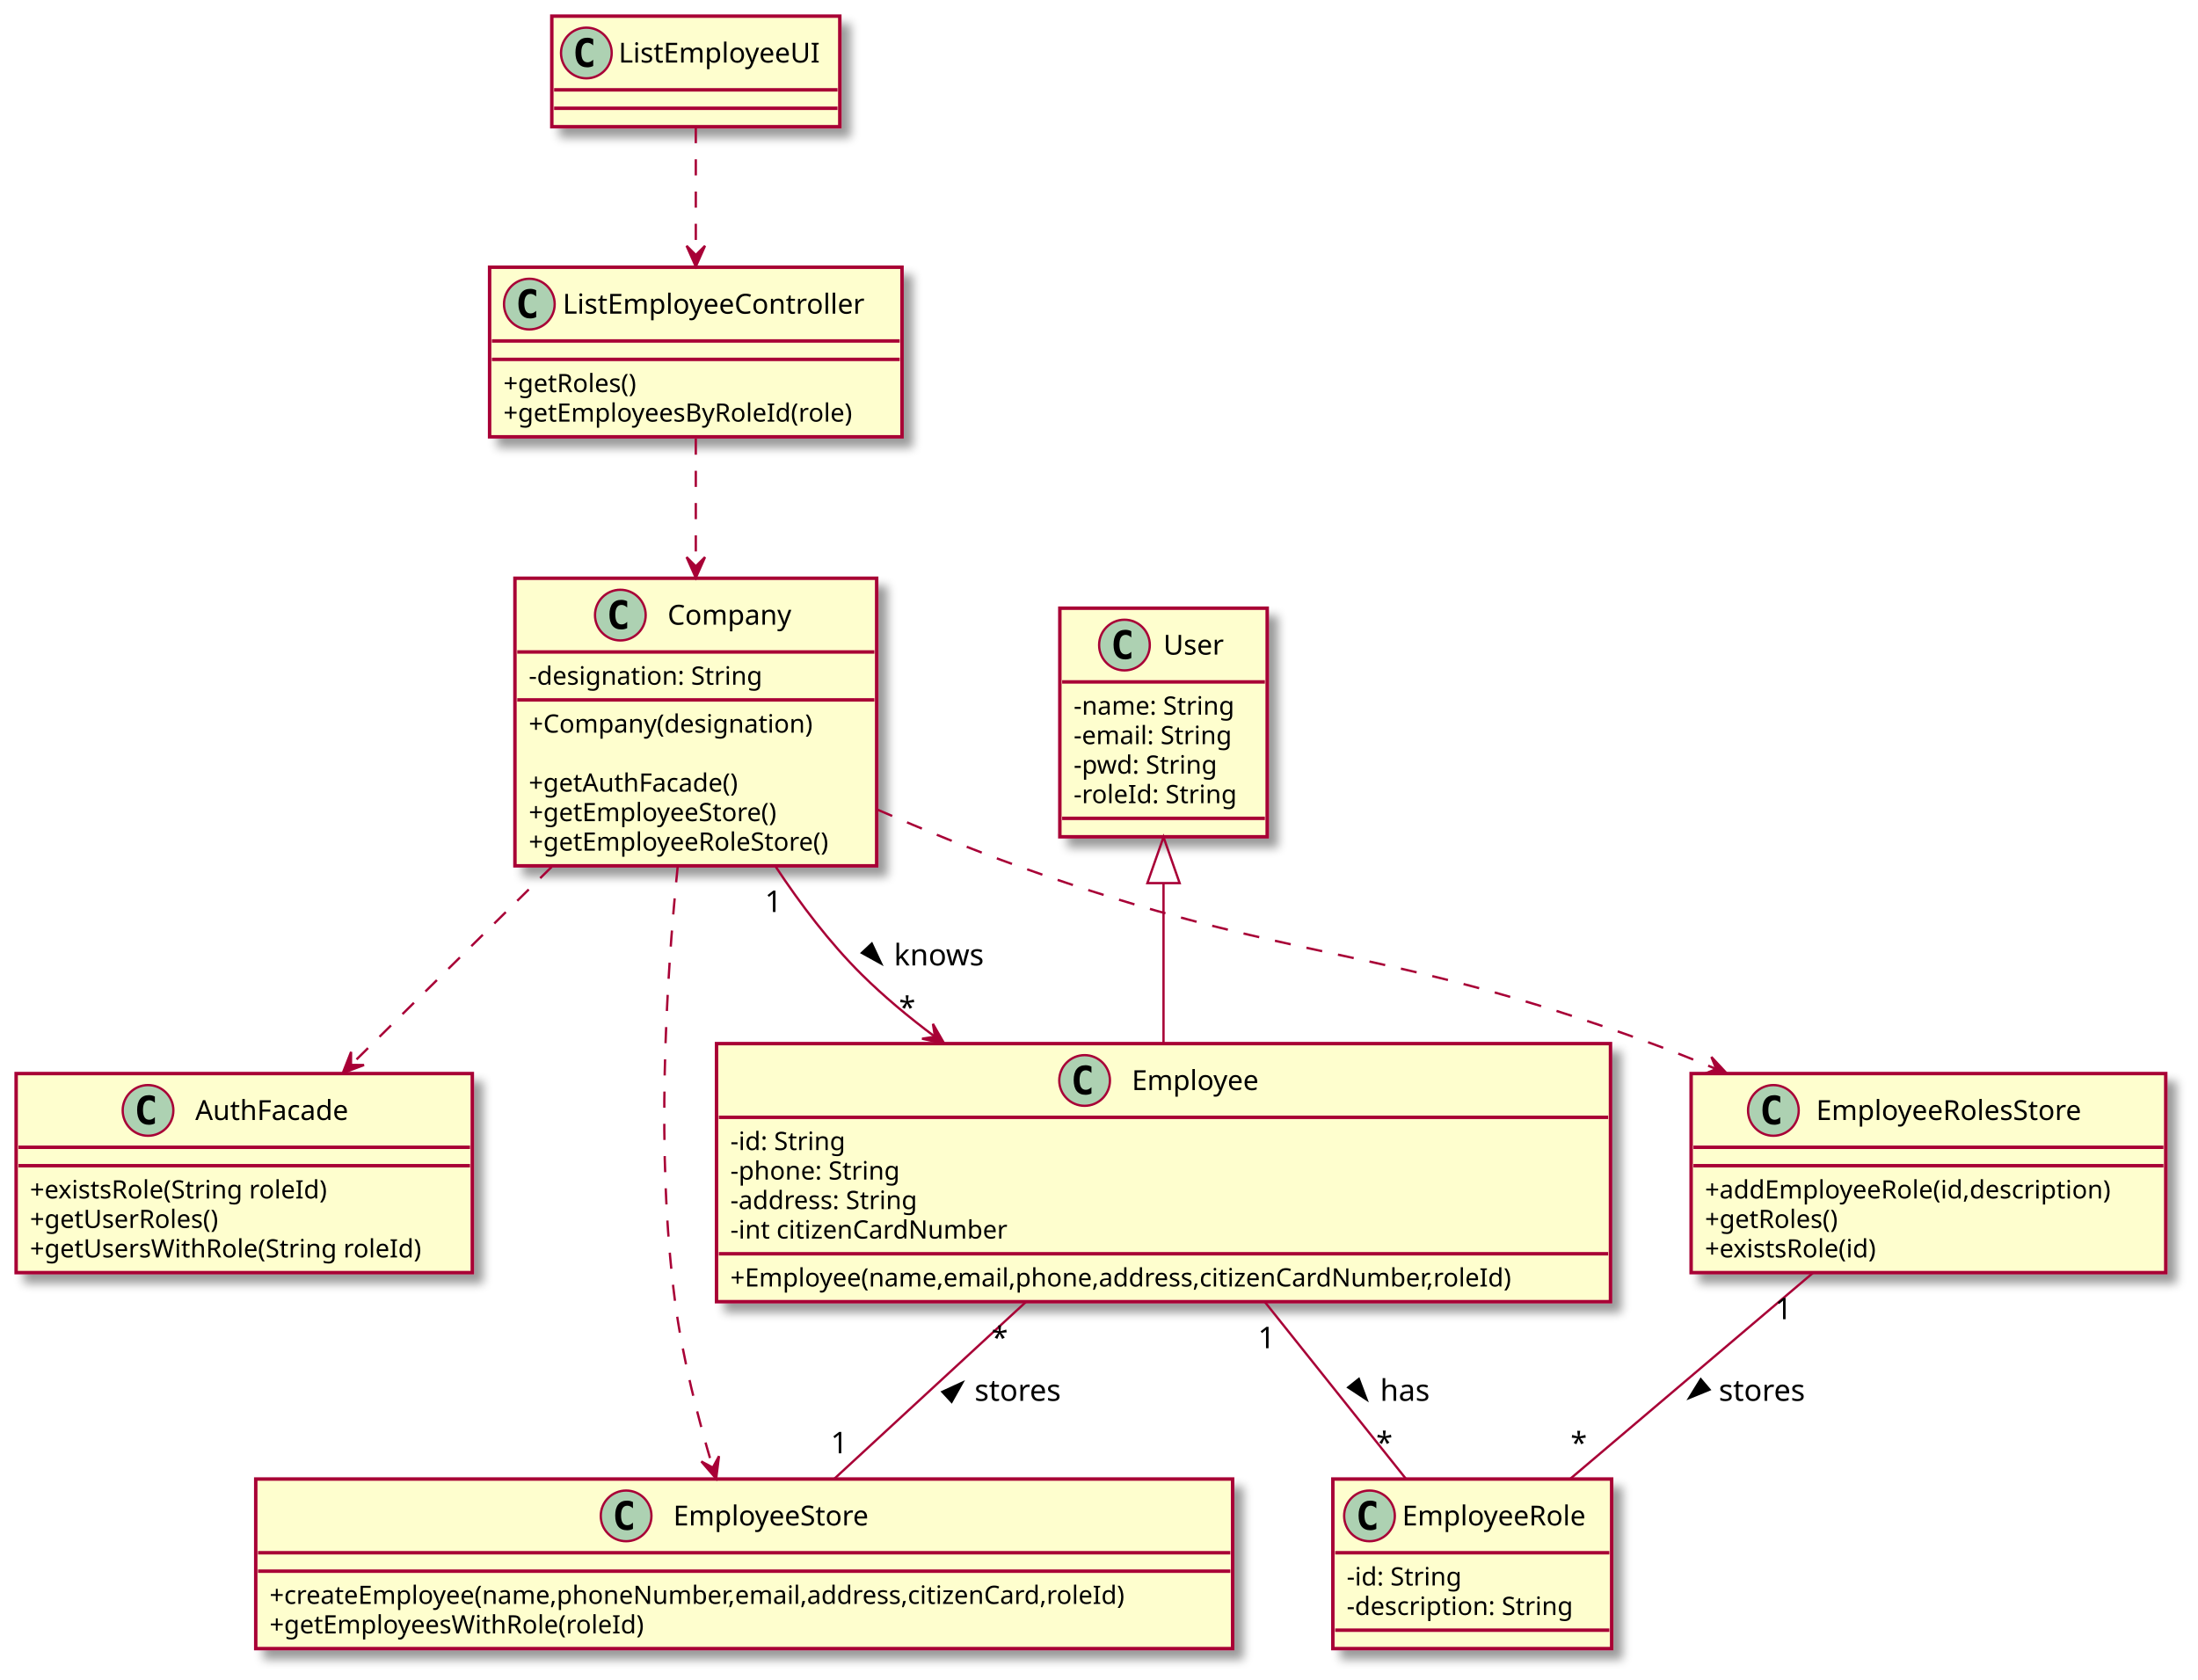
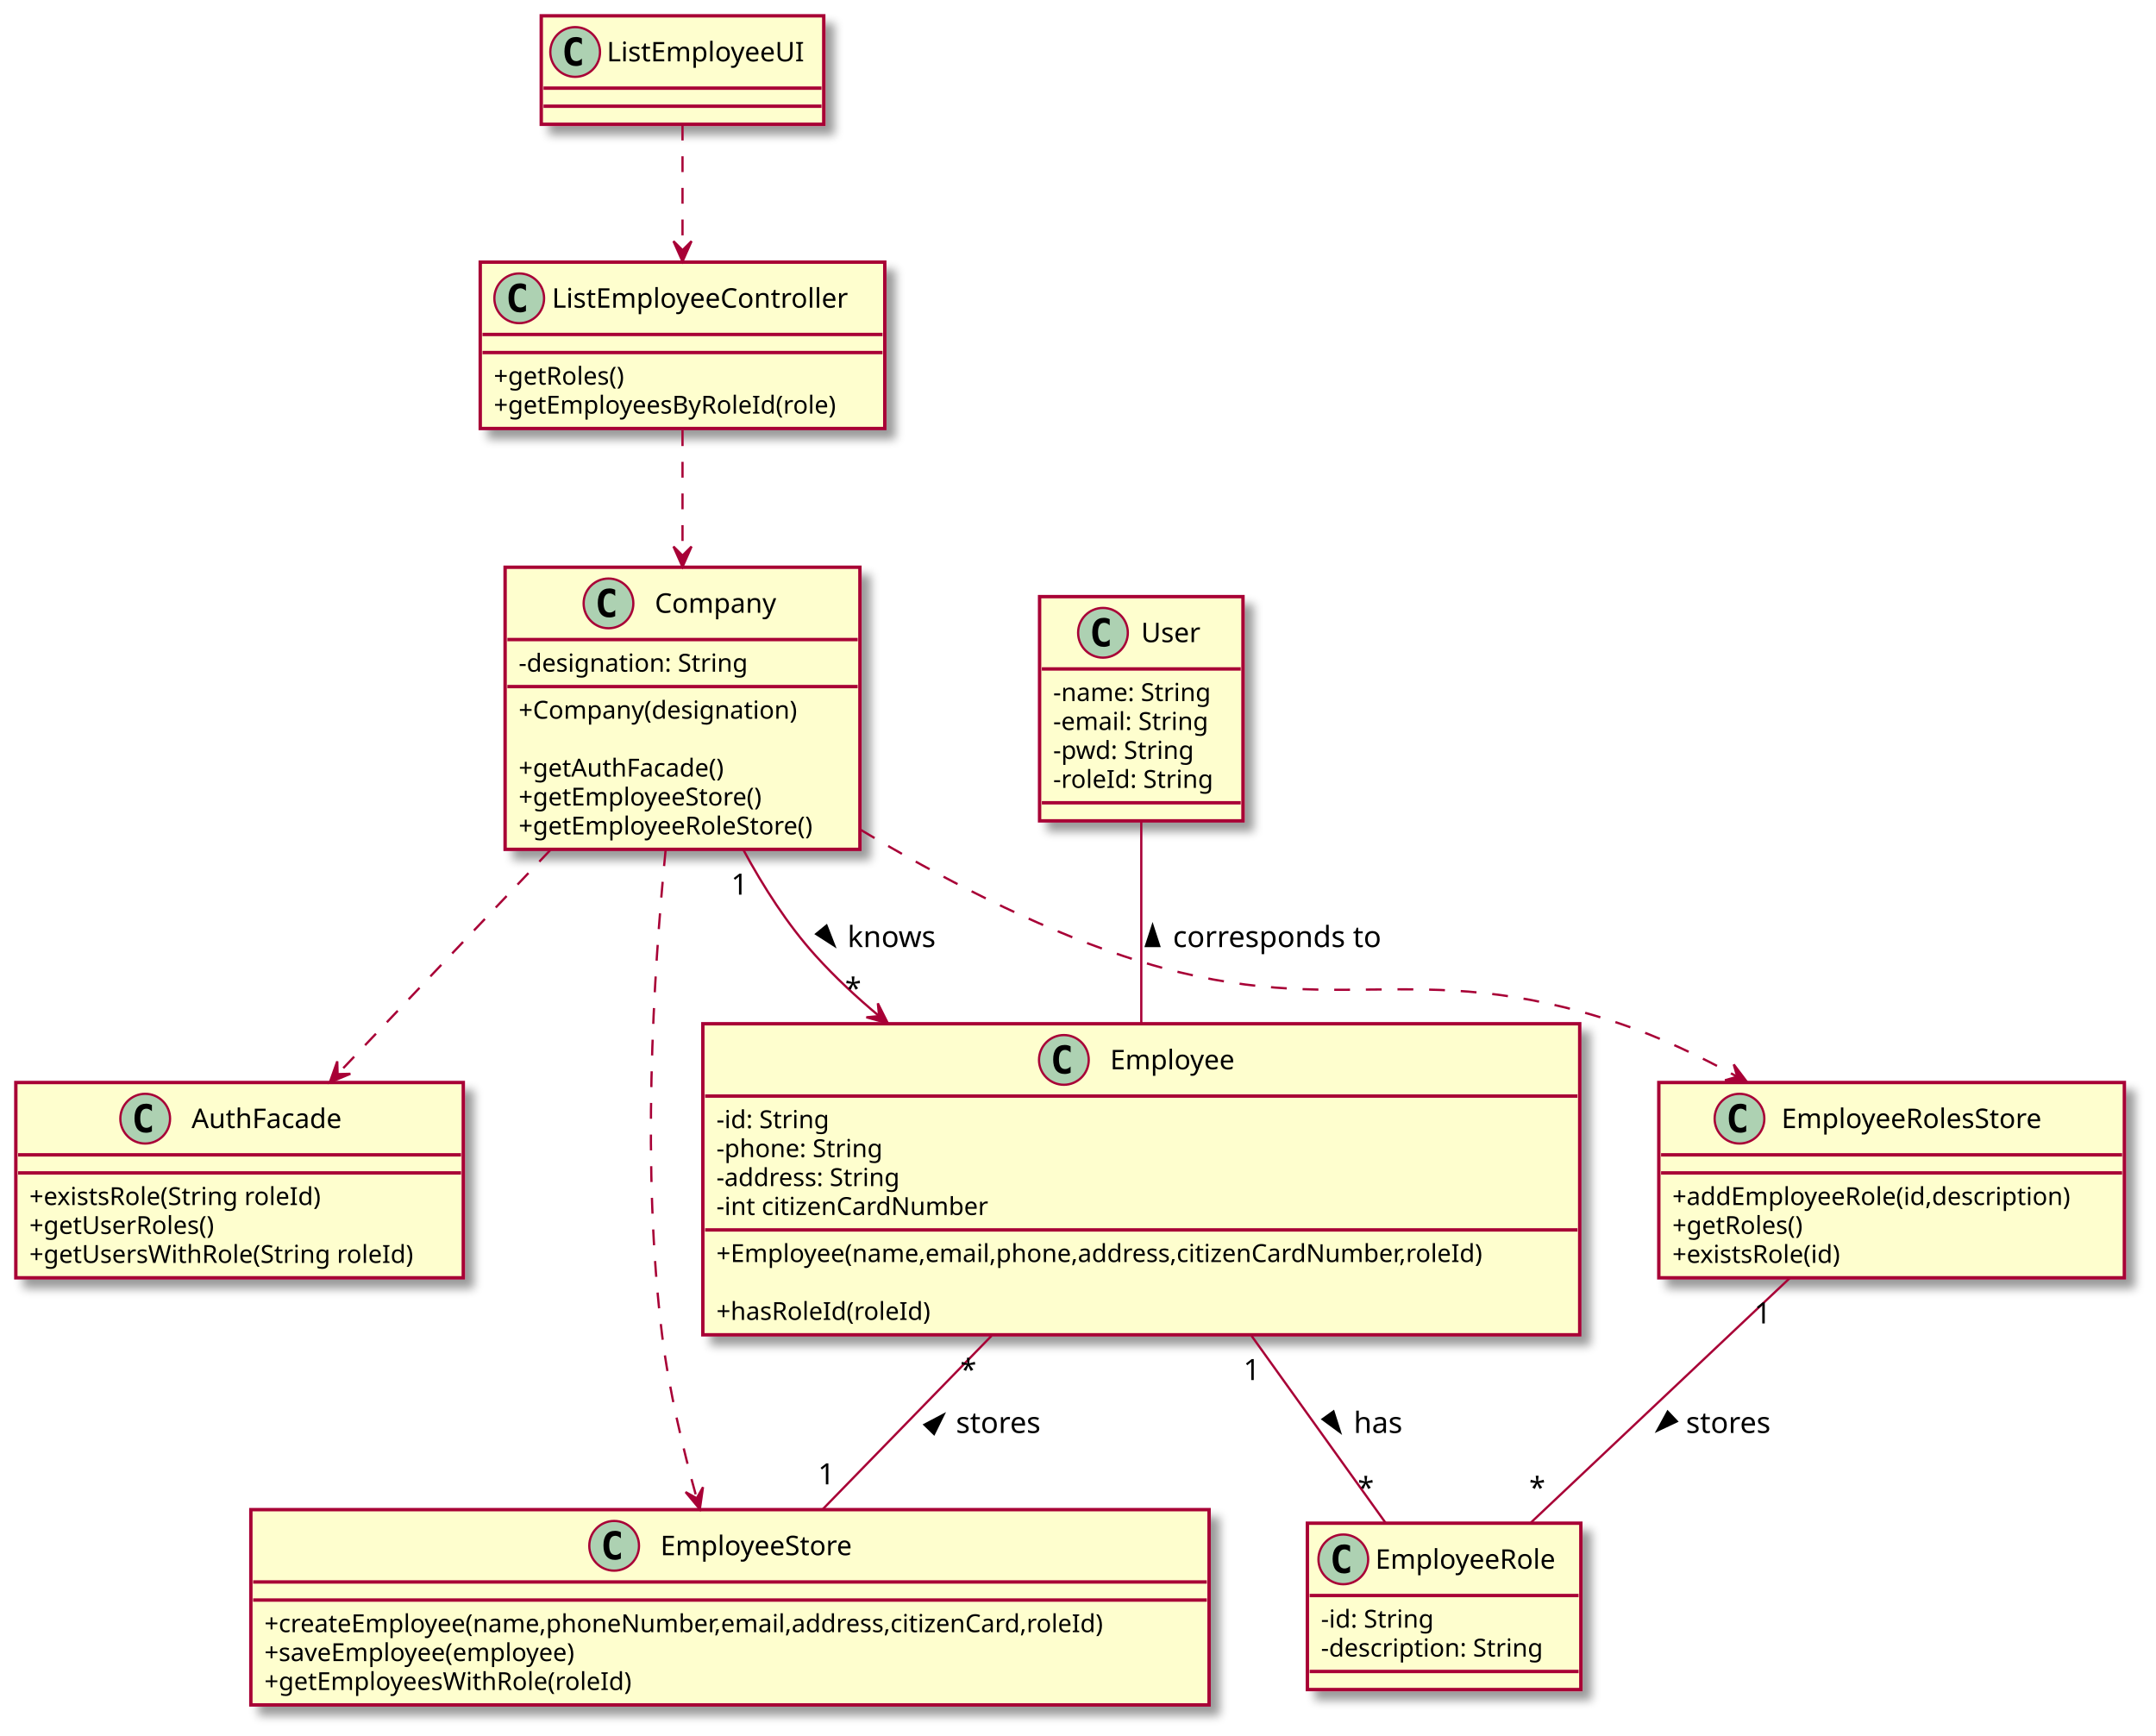
- <svg xmlns="http://www.w3.org/2000/svg" contentScriptType="application/ecmascript" contentStyleType="text/css" height="729px" preserveAspectRatio="none" style="width:954px;height:729px;background:#FFFFFF;" version="1.1" viewBox="0 0 954 729" width="954px" zoomAndPan="magnify">
+ <svg xmlns="http://www.w3.org/2000/svg" contentScriptType="application/ecmascript" contentStyleType="text/css" height="768px" preserveAspectRatio="none" style="width:954px;height:768px;background:#FFFFFF;" version="1.1" viewBox="0 0 954 768" width="954px" zoomAndPan="magnify">
  <defs>
-     <filter height="300%" id="fjy6p8k6f5228" width="300%" x="-1" y="-1">
+     <filter height="300%" id="f1flljq15eowf6" width="300%" x="-1" y="-1">
      <feGaussianBlur result="blurOut" stdDeviation="2.0" />
      <feColorMatrix in="blurOut" result="blurOut2" type="matrix" values="0 0 0 0 0 0 0 0 0 0 0 0 0 0 0 0 0 0 .4 0" />
      <feOffset dx="4.0" dy="4.0" in="blurOut2" result="blurOut3" />
      <feBlend in="SourceGraphic" in2="blurOut3" mode="normal" />
    </filter>
  </defs>
  <g>
-     <rect codeLine="3" fill="#FEFECE" filter="url(#fjy6p8k6f5228)" height="99.219" id="User" style="stroke:#A80036;stroke-width:1.5;" width="90" x="460" y="264" />
+     <rect codeLine="3" fill="#FEFECE" filter="url(#f1flljq15eowf6)" height="99.219" id="User" style="stroke:#A80036;stroke-width:1.5;" width="90" x="460" y="264" />
    <ellipse cx="488.05" cy="280" fill="#ADD1B2" rx="11" ry="11" style="stroke:#A80036;stroke-width:1.0;" />
    <path d="M491.019,285.641 Q490.441,285.938 489.8,286.078 Q489.159,286.234 488.456,286.234 Q485.956,286.234 484.628,284.594 Q483.316,282.938 483.316,279.812 Q483.316,276.688 484.628,275.031 Q485.956,273.375 488.456,273.375 Q489.159,273.375 489.8,273.531 Q490.456,273.688 491.019,273.984 L491.019,276.703 Q490.394,276.125 489.8,275.859 Q489.206,275.578 488.581,275.578 Q487.238,275.578 486.55,276.656 Q485.863,277.719 485.863,279.812 Q485.863,281.906 486.55,282.984 Q487.238,284.047 488.581,284.047 Q489.206,284.047 489.8,283.781 Q490.394,283.5 491.019,282.922 L491.019,285.641 Z " fill="#000000" />
    <text fill="#000000" font-family="sans-serif" font-size="12" lengthAdjust="spacing" textLength="29" x="504.95" y="284.154">User</text>
    <line style="stroke:#A80036;stroke-width:1.5;" x1="461" x2="549" y1="296" y2="296" />
    <text fill="#000000" font-family="sans-serif" font-size="11" lengthAdjust="spacing" textLength="78" x="466" y="310.21">-name: String</text>
    <text fill="#000000" font-family="sans-serif" font-size="11" lengthAdjust="spacing" textLength="77" x="466" y="323.015">-email: String</text>
    <text fill="#000000" font-family="sans-serif" font-size="11" lengthAdjust="spacing" textLength="69" x="466" y="335.82">-pwd: String</text>
    <text fill="#000000" font-family="sans-serif" font-size="11" lengthAdjust="spacing" textLength="78" x="466" y="348.625">-roleId: String</text>
    <line style="stroke:#A80036;stroke-width:1.5;" x1="461" x2="549" y1="355.219" y2="355.219" />
-     <rect codeLine="10" fill="#FEFECE" filter="url(#fjy6p8k6f5228)" height="112.023" id="Employee" style="stroke:#A80036;stroke-width:1.5;" width="388" x="311" y="453" />
+     <rect codeLine="10" fill="#FEFECE" filter="url(#f1flljq15eowf6)" height="137.633" id="Employee" style="stroke:#A80036;stroke-width:1.5;" width="388" x="311" y="453" />
    <ellipse cx="470.75" cy="469" fill="#ADD1B2" rx="11" ry="11" style="stroke:#A80036;stroke-width:1.0;" />
    <path d="M473.719,474.641 Q473.141,474.938 472.5,475.078 Q471.859,475.234 471.156,475.234 Q468.656,475.234 467.328,473.594 Q466.016,471.938 466.016,468.812 Q466.016,465.688 467.328,464.031 Q468.656,462.375 471.156,462.375 Q471.859,462.375 472.5,462.531 Q473.156,462.688 473.719,462.984 L473.719,465.703 Q473.094,465.125 472.5,464.859 Q471.906,464.578 471.281,464.578 Q469.938,464.578 469.25,465.656 Q468.562,466.719 468.562,468.812 Q468.562,470.906 469.25,471.984 Q469.938,473.047 471.281,473.047 Q471.906,473.047 472.5,472.781 Q473.094,472.5 473.719,471.922 L473.719,474.641 Z " fill="#000000" />
    <text fill="#000000" font-family="sans-serif" font-size="12" lengthAdjust="spacing" textLength="60" x="491.25" y="473.154">Employee</text>
    <line style="stroke:#A80036;stroke-width:1.5;" x1="312" x2="698" y1="485" y2="485" />
    <text fill="#000000" font-family="sans-serif" font-size="11" lengthAdjust="spacing" textLength="56" x="317" y="499.21">-id: String</text>
    <text fill="#000000" font-family="sans-serif" font-size="11" lengthAdjust="spacing" textLength="81" x="317" y="512.015">-phone: String</text>
    <text fill="#000000" font-family="sans-serif" font-size="11" lengthAdjust="spacing" textLength="93" x="317" y="524.82">-address: String</text>
    <text fill="#000000" font-family="sans-serif" font-size="11" lengthAdjust="spacing" textLength="129" x="317" y="537.625">-int citizenCardNumber</text>
    <line style="stroke:#A80036;stroke-width:1.5;" x1="312" x2="698" y1="544.219" y2="544.219" />
    <text fill="#000000" font-family="sans-serif" font-size="11" lengthAdjust="spacing" textLength="376" x="317" y="558.429">+Employee(name,email,phone,address,citizenCardNumber,roleId)</text>
-     <rect codeLine="19" fill="#FEFECE" filter="url(#fjy6p8k6f5228)" height="124.828" id="Company" style="stroke:#A80036;stroke-width:1.5;" width="157" x="223.5" y="251" />
+     <text fill="#000000" font-family="sans-serif" font-size="11" lengthAdjust="spacing" textLength="0" x="321" y="571.234" />
+     <text fill="#000000" font-family="sans-serif" font-size="11" lengthAdjust="spacing" textLength="104" x="317" y="584.039">+hasRoleId(roleId)</text>
+     <rect codeLine="21" fill="#FEFECE" filter="url(#f1flljq15eowf6)" height="124.828" id="Company" style="stroke:#A80036;stroke-width:1.5;" width="157" x="223.5" y="251" />
    <ellipse cx="269.25" cy="267" fill="#ADD1B2" rx="11" ry="11" style="stroke:#A80036;stroke-width:1.0;" />
    <path d="M272.219,272.641 Q271.641,272.938 271,273.078 Q270.359,273.234 269.656,273.234 Q267.156,273.234 265.828,271.594 Q264.516,269.938 264.516,266.812 Q264.516,263.688 265.828,262.031 Q267.156,260.375 269.656,260.375 Q270.359,260.375 271,260.531 Q271.656,260.688 272.219,260.984 L272.219,263.703 Q271.594,263.125 271,262.859 Q270.406,262.578 269.781,262.578 Q268.438,262.578 267.75,263.656 Q267.062,264.719 267.062,266.812 Q267.062,268.906 267.75,269.984 Q268.438,271.047 269.781,271.047 Q270.406,271.047 271,270.781 Q271.594,270.5 272.219,269.922 L272.219,272.641 Z " fill="#000000" />
    <text fill="#000000" font-family="sans-serif" font-size="12" lengthAdjust="spacing" textLength="57" x="289.75" y="271.154">Company</text>
    <line style="stroke:#A80036;stroke-width:1.5;" x1="224.5" x2="379.5" y1="283" y2="283" />
    <text fill="#000000" font-family="sans-serif" font-size="11" lengthAdjust="spacing" textLength="112" x="229.5" y="297.21">-designation: String</text>
    <line style="stroke:#A80036;stroke-width:1.5;" x1="224.5" x2="379.5" y1="303.805" y2="303.805" />
    <text fill="#000000" font-family="sans-serif" font-size="11" lengthAdjust="spacing" textLength="136" x="229.5" y="318.015">+Company(designation)</text>
    <text fill="#000000" font-family="sans-serif" font-size="11" lengthAdjust="spacing" textLength="0" x="233.5" y="330.82" />
    <text fill="#000000" font-family="sans-serif" font-size="11" lengthAdjust="spacing" textLength="100" x="229.5" y="343.625">+getAuthFacade()</text>
    <text fill="#000000" font-family="sans-serif" font-size="11" lengthAdjust="spacing" textLength="121" x="229.5" y="356.429">+getEmployeeStore()</text>
    <text fill="#000000" font-family="sans-serif" font-size="11" lengthAdjust="spacing" textLength="145" x="229.5" y="369.234">+getEmployeeRoleStore()</text>
-     <rect codeLine="28" fill="#FEFECE" filter="url(#fjy6p8k6f5228)" height="86.414" id="AuthFacade" style="stroke:#A80036;stroke-width:1.5;" width="198" x="7" y="466" />
-     <ellipse cx="64.25" cy="482" fill="#ADD1B2" rx="11" ry="11" style="stroke:#A80036;stroke-width:1.0;" />
-     <path d="M67.219,487.641 Q66.641,487.938 66,488.078 Q65.359,488.234 64.656,488.234 Q62.156,488.234 60.828,486.594 Q59.516,484.938 59.516,481.812 Q59.516,478.688 60.828,477.031 Q62.156,475.375 64.656,475.375 Q65.359,475.375 66,475.531 Q66.656,475.688 67.219,475.984 L67.219,478.703 Q66.594,478.125 66,477.859 Q65.406,477.578 64.781,477.578 Q63.438,477.578 62.75,478.656 Q62.062,479.719 62.062,481.812 Q62.062,483.906 62.75,484.984 Q63.438,486.047 64.781,486.047 Q65.406,486.047 66,485.781 Q66.594,485.5 67.219,484.922 L67.219,487.641 Z " fill="#000000" />
-     <text fill="#000000" font-family="sans-serif" font-size="12" lengthAdjust="spacing" textLength="75" x="84.75" y="486.154">AuthFacade</text>
-     <line style="stroke:#A80036;stroke-width:1.5;" x1="8" x2="204" y1="498" y2="498" />
-     <line style="stroke:#A80036;stroke-width:1.5;" x1="8" x2="204" y1="506" y2="506" />
-     <text fill="#000000" font-family="sans-serif" font-size="11" lengthAdjust="spacing" textLength="145" x="13" y="520.21">+existsRole(String roleId)</text>
-     <text fill="#000000" font-family="sans-serif" font-size="11" lengthAdjust="spacing" textLength="93" x="13" y="533.015">+getUserRoles()</text>
-     <text fill="#000000" font-family="sans-serif" font-size="11" lengthAdjust="spacing" textLength="186" x="13" y="545.82">+getUsersWithRole(String roleId)</text>
-     <rect codeLine="34" fill="#FEFECE" filter="url(#fjy6p8k6f5228)" height="73.609" id="EmployeeStore" style="stroke:#A80036;stroke-width:1.5;" width="424" x="111" y="642" />
-     <ellipse cx="271.75" cy="658" fill="#ADD1B2" rx="11" ry="11" style="stroke:#A80036;stroke-width:1.0;" />
-     <path d="M274.719,663.641 Q274.141,663.938 273.5,664.078 Q272.859,664.234 272.156,664.234 Q269.656,664.234 268.328,662.594 Q267.016,660.938 267.016,657.812 Q267.016,654.688 268.328,653.031 Q269.656,651.375 272.156,651.375 Q272.859,651.375 273.5,651.531 Q274.156,651.688 274.719,651.984 L274.719,654.703 Q274.094,654.125 273.5,653.859 Q272.906,653.578 272.281,653.578 Q270.938,653.578 270.25,654.656 Q269.562,655.719 269.562,657.812 Q269.562,659.906 270.25,660.984 Q270.938,662.047 272.281,662.047 Q272.906,662.047 273.5,661.781 Q274.094,661.5 274.719,660.922 L274.719,663.641 Z " fill="#000000" />
-     <text fill="#000000" font-family="sans-serif" font-size="12" lengthAdjust="spacing" textLength="94" x="292.25" y="662.154">EmployeeStore</text>
-     <line style="stroke:#A80036;stroke-width:1.5;" x1="112" x2="534" y1="674" y2="674" />
-     <line style="stroke:#A80036;stroke-width:1.5;" x1="112" x2="534" y1="682" y2="682" />
-     <text fill="#000000" font-family="sans-serif" font-size="11" lengthAdjust="spacing" textLength="412" x="117" y="696.21">+createEmployee(name,phoneNumber,email,address,citizenCard,roleId)</text>
-     <text fill="#000000" font-family="sans-serif" font-size="11" lengthAdjust="spacing" textLength="176" x="117" y="709.015">+getEmployeesWithRole(roleId)</text>
-     <rect codeLine="39" fill="#FEFECE" filter="url(#fjy6p8k6f5228)" height="73.609" id="ListEmployeeController" style="stroke:#A80036;stroke-width:1.5;" width="179" x="212.5" y="116" />
+     <rect codeLine="31" fill="#FEFECE" filter="url(#f1flljq15eowf6)" height="86.414" id="AuthFacade" style="stroke:#A80036;stroke-width:1.5;" width="198" x="7" y="479" />
+     <ellipse cx="64.25" cy="495" fill="#ADD1B2" rx="11" ry="11" style="stroke:#A80036;stroke-width:1.0;" />
+     <path d="M67.219,500.641 Q66.641,500.938 66,501.078 Q65.359,501.234 64.656,501.234 Q62.156,501.234 60.828,499.594 Q59.516,497.938 59.516,494.812 Q59.516,491.688 60.828,490.031 Q62.156,488.375 64.656,488.375 Q65.359,488.375 66,488.531 Q66.656,488.688 67.219,488.984 L67.219,491.703 Q66.594,491.125 66,490.859 Q65.406,490.578 64.781,490.578 Q63.438,490.578 62.75,491.656 Q62.062,492.719 62.062,494.812 Q62.062,496.906 62.75,497.984 Q63.438,499.047 64.781,499.047 Q65.406,499.047 66,498.781 Q66.594,498.5 67.219,497.922 L67.219,500.641 Z " fill="#000000" />
+     <text fill="#000000" font-family="sans-serif" font-size="12" lengthAdjust="spacing" textLength="75" x="84.75" y="499.154">AuthFacade</text>
+     <line style="stroke:#A80036;stroke-width:1.5;" x1="8" x2="204" y1="511" y2="511" />
+     <line style="stroke:#A80036;stroke-width:1.5;" x1="8" x2="204" y1="519" y2="519" />
+     <text fill="#000000" font-family="sans-serif" font-size="11" lengthAdjust="spacing" textLength="145" x="13" y="533.21">+existsRole(String roleId)</text>
+     <text fill="#000000" font-family="sans-serif" font-size="11" lengthAdjust="spacing" textLength="93" x="13" y="546.015">+getUserRoles()</text>
+     <text fill="#000000" font-family="sans-serif" font-size="11" lengthAdjust="spacing" textLength="186" x="13" y="558.82">+getUsersWithRole(String roleId)</text>
+     <rect codeLine="37" fill="#FEFECE" filter="url(#f1flljq15eowf6)" height="86.414" id="EmployeeStore" style="stroke:#A80036;stroke-width:1.5;" width="424" x="111" y="668" />
+     <ellipse cx="271.75" cy="684" fill="#ADD1B2" rx="11" ry="11" style="stroke:#A80036;stroke-width:1.0;" />
+     <path d="M274.719,689.641 Q274.141,689.938 273.5,690.078 Q272.859,690.234 272.156,690.234 Q269.656,690.234 268.328,688.594 Q267.016,686.938 267.016,683.812 Q267.016,680.688 268.328,679.031 Q269.656,677.375 272.156,677.375 Q272.859,677.375 273.5,677.531 Q274.156,677.688 274.719,677.984 L274.719,680.703 Q274.094,680.125 273.5,679.859 Q272.906,679.578 272.281,679.578 Q270.938,679.578 270.25,680.656 Q269.562,681.719 269.562,683.812 Q269.562,685.906 270.25,686.984 Q270.938,688.047 272.281,688.047 Q272.906,688.047 273.5,687.781 Q274.094,687.5 274.719,686.922 L274.719,689.641 Z " fill="#000000" />
+     <text fill="#000000" font-family="sans-serif" font-size="12" lengthAdjust="spacing" textLength="94" x="292.25" y="688.154">EmployeeStore</text>
+     <line style="stroke:#A80036;stroke-width:1.5;" x1="112" x2="534" y1="700" y2="700" />
+     <line style="stroke:#A80036;stroke-width:1.5;" x1="112" x2="534" y1="708" y2="708" />
+     <text fill="#000000" font-family="sans-serif" font-size="11" lengthAdjust="spacing" textLength="412" x="117" y="722.21">+createEmployee(name,phoneNumber,email,address,citizenCard,roleId)</text>
+     <text fill="#000000" font-family="sans-serif" font-size="11" lengthAdjust="spacing" textLength="154" x="117" y="735.015">+saveEmployee(employee)</text>
+     <text fill="#000000" font-family="sans-serif" font-size="11" lengthAdjust="spacing" textLength="176" x="117" y="747.82">+getEmployeesWithRole(roleId)</text>
+     <rect codeLine="43" fill="#FEFECE" filter="url(#f1flljq15eowf6)" height="73.609" id="ListEmployeeController" style="stroke:#A80036;stroke-width:1.5;" width="179" x="212.5" y="116" />
    <ellipse cx="229.75" cy="132" fill="#ADD1B2" rx="11" ry="11" style="stroke:#A80036;stroke-width:1.0;" />
    <path d="M232.719,137.641 Q232.141,137.938 231.5,138.078 Q230.859,138.234 230.156,138.234 Q227.656,138.234 226.328,136.594 Q225.016,134.938 225.016,131.812 Q225.016,128.688 226.328,127.031 Q227.656,125.375 230.156,125.375 Q230.859,125.375 231.5,125.531 Q232.156,125.688 232.719,125.984 L232.719,128.703 Q232.094,128.125 231.5,127.859 Q230.906,127.578 230.281,127.578 Q228.938,127.578 228.25,128.656 Q227.562,129.719 227.562,131.812 Q227.562,133.906 228.25,134.984 Q228.938,136.047 230.281,136.047 Q230.906,136.047 231.5,135.781 Q232.094,135.5 232.719,134.922 L232.719,137.641 Z " fill="#000000" />
    <text fill="#000000" font-family="sans-serif" font-size="12" lengthAdjust="spacing" textLength="142" x="244.25" y="136.154">ListEmployeeController</text>
    <line style="stroke:#A80036;stroke-width:1.5;" x1="213.5" x2="390.5" y1="148" y2="148" />
    <line style="stroke:#A80036;stroke-width:1.5;" x1="213.5" x2="390.5" y1="156" y2="156" />
    <text fill="#000000" font-family="sans-serif" font-size="11" lengthAdjust="spacing" textLength="66" x="218.5" y="170.21">+getRoles()</text>
    <text fill="#000000" font-family="sans-serif" font-size="11" lengthAdjust="spacing" textLength="167" x="218.5" y="183.015">+getEmployeesByRoleId(role)</text>
-     <rect codeLine="44" fill="#FEFECE" filter="url(#fjy6p8k6f5228)" height="73.609" id="EmployeeRole" style="stroke:#A80036;stroke-width:1.5;" width="121" x="578.5" y="642" />
-     <ellipse cx="594.4" cy="658" fill="#ADD1B2" rx="11" ry="11" style="stroke:#A80036;stroke-width:1.0;" />
-     <path d="M597.369,663.641 Q596.791,663.938 596.15,664.078 Q595.509,664.234 594.806,664.234 Q592.306,664.234 590.978,662.594 Q589.666,660.938 589.666,657.812 Q589.666,654.688 590.978,653.031 Q592.306,651.375 594.806,651.375 Q595.509,651.375 596.15,651.531 Q596.806,651.688 597.369,651.984 L597.369,654.703 Q596.744,654.125 596.15,653.859 Q595.556,653.578 594.931,653.578 Q593.587,653.578 592.9,654.656 Q592.212,655.719 592.212,657.812 Q592.212,659.906 592.9,660.984 Q593.587,662.047 594.931,662.047 Q595.556,662.047 596.15,661.781 Q596.744,661.5 597.369,660.922 L597.369,663.641 Z " fill="#000000" />
-     <text fill="#000000" font-family="sans-serif" font-size="12" lengthAdjust="spacing" textLength="87" x="608.6" y="662.154">EmployeeRole</text>
-     <line style="stroke:#A80036;stroke-width:1.5;" x1="579.5" x2="698.5" y1="674" y2="674" />
-     <text fill="#000000" font-family="sans-serif" font-size="11" lengthAdjust="spacing" textLength="56" x="584.5" y="688.21">-id: String</text>
-     <text fill="#000000" font-family="sans-serif" font-size="11" lengthAdjust="spacing" textLength="109" x="584.5" y="701.015">-description: String</text>
-     <line style="stroke:#A80036;stroke-width:1.5;" x1="579.5" x2="698.5" y1="707.609" y2="707.609" />
-     <rect codeLine="49" fill="#FEFECE" filter="url(#fjy6p8k6f5228)" height="48" id="ListEmployeeUI" style="stroke:#A80036;stroke-width:1.5;" width="125" x="239.5" y="7" />
+     <rect codeLine="48" fill="#FEFECE" filter="url(#f1flljq15eowf6)" height="73.609" id="EmployeeRole" style="stroke:#A80036;stroke-width:1.5;" width="121" x="578.5" y="674" />
+     <ellipse cx="594.4" cy="690" fill="#ADD1B2" rx="11" ry="11" style="stroke:#A80036;stroke-width:1.0;" />
+     <path d="M597.369,695.641 Q596.791,695.938 596.15,696.078 Q595.509,696.234 594.806,696.234 Q592.306,696.234 590.978,694.594 Q589.666,692.938 589.666,689.812 Q589.666,686.688 590.978,685.031 Q592.306,683.375 594.806,683.375 Q595.509,683.375 596.15,683.531 Q596.806,683.688 597.369,683.984 L597.369,686.703 Q596.744,686.125 596.15,685.859 Q595.556,685.578 594.931,685.578 Q593.587,685.578 592.9,686.656 Q592.212,687.719 592.212,689.812 Q592.212,691.906 592.9,692.984 Q593.587,694.047 594.931,694.047 Q595.556,694.047 596.15,693.781 Q596.744,693.5 597.369,692.922 L597.369,695.641 Z " fill="#000000" />
+     <text fill="#000000" font-family="sans-serif" font-size="12" lengthAdjust="spacing" textLength="87" x="608.6" y="694.154">EmployeeRole</text>
+     <line style="stroke:#A80036;stroke-width:1.5;" x1="579.5" x2="698.5" y1="706" y2="706" />
+     <text fill="#000000" font-family="sans-serif" font-size="11" lengthAdjust="spacing" textLength="56" x="584.5" y="720.21">-id: String</text>
+     <text fill="#000000" font-family="sans-serif" font-size="11" lengthAdjust="spacing" textLength="109" x="584.5" y="733.015">-description: String</text>
+     <line style="stroke:#A80036;stroke-width:1.5;" x1="579.5" x2="698.5" y1="739.609" y2="739.609" />
+     <rect codeLine="53" fill="#FEFECE" filter="url(#f1flljq15eowf6)" height="48" id="ListEmployeeUI" style="stroke:#A80036;stroke-width:1.5;" width="125" x="239.5" y="7" />
    <ellipse cx="254.5" cy="23" fill="#ADD1B2" rx="11" ry="11" style="stroke:#A80036;stroke-width:1.0;" />
    <path d="M257.469,28.641 Q256.891,28.938 256.25,29.078 Q255.609,29.234 254.906,29.234 Q252.406,29.234 251.078,27.594 Q249.766,25.938 249.766,22.812 Q249.766,19.688 251.078,18.031 Q252.406,16.375 254.906,16.375 Q255.609,16.375 256.25,16.531 Q256.906,16.688 257.469,16.984 L257.469,19.703 Q256.844,19.125 256.25,18.859 Q255.656,18.578 255.031,18.578 Q253.688,18.578 253,19.656 Q252.312,20.719 252.312,22.812 Q252.312,24.906 253,25.984 Q253.688,27.047 255.031,27.047 Q255.656,27.047 256.25,26.781 Q256.844,26.5 257.469,25.922 L257.469,28.641 Z " fill="#000000" />
    <text fill="#000000" font-family="sans-serif" font-size="12" lengthAdjust="spacing" textLength="93" x="268.5" y="27.154">ListEmployeeUI</text>
    <line style="stroke:#A80036;stroke-width:1.5;" x1="240.5" x2="363.5" y1="39" y2="39" />
    <line style="stroke:#A80036;stroke-width:1.5;" x1="240.5" x2="363.5" y1="47" y2="47" />
-     <rect codeLine="51" fill="#FEFECE" filter="url(#fjy6p8k6f5228)" height="86.414" id="EmployeeRolesStore" style="stroke:#A80036;stroke-width:1.5;" width="206" x="734" y="466" />
-     <ellipse cx="769.7" cy="482" fill="#ADD1B2" rx="11" ry="11" style="stroke:#A80036;stroke-width:1.0;" />
-     <path d="M772.669,487.641 Q772.091,487.938 771.45,488.078 Q770.809,488.234 770.106,488.234 Q767.606,488.234 766.278,486.594 Q764.966,484.938 764.966,481.812 Q764.966,478.688 766.278,477.031 Q767.606,475.375 770.106,475.375 Q770.809,475.375 771.45,475.531 Q772.106,475.688 772.669,475.984 L772.669,478.703 Q772.044,478.125 771.45,477.859 Q770.856,477.578 770.231,477.578 Q768.888,477.578 768.2,478.656 Q767.513,479.719 767.513,481.812 Q767.513,483.906 768.2,484.984 Q768.888,486.047 770.231,486.047 Q770.856,486.047 771.45,485.781 Q772.044,485.5 772.669,484.922 L772.669,487.641 Z " fill="#000000" />
-     <text fill="#000000" font-family="sans-serif" font-size="12" lengthAdjust="spacing" textLength="128" x="788.3" y="486.154">EmployeeRolesStore</text>
-     <line style="stroke:#A80036;stroke-width:1.5;" x1="735" x2="939" y1="498" y2="498" />
-     <line style="stroke:#A80036;stroke-width:1.5;" x1="735" x2="939" y1="506" y2="506" />
-     <text fill="#000000" font-family="sans-serif" font-size="11" lengthAdjust="spacing" textLength="194" x="740" y="520.21">+addEmployeeRole(id,description)</text>
-     <text fill="#000000" font-family="sans-serif" font-size="11" lengthAdjust="spacing" textLength="66" x="740" y="533.015">+getRoles()</text>
-     <text fill="#000000" font-family="sans-serif" font-size="11" lengthAdjust="spacing" textLength="85" x="740" y="545.82">+existsRole(id)</text>
-     <path codeLine="57" d="M302,55.14 C302,70.83 302,92 302,110.55 " fill="none" id="ListEmployeeUI-to-ListEmployeeController" style="stroke:#A80036;stroke-width:1.0;stroke-dasharray:7.0,7.0;" />
+     <rect codeLine="55" fill="#FEFECE" filter="url(#f1flljq15eowf6)" height="86.414" id="EmployeeRolesStore" style="stroke:#A80036;stroke-width:1.5;" width="206" x="734" y="479" />
+     <ellipse cx="769.7" cy="495" fill="#ADD1B2" rx="11" ry="11" style="stroke:#A80036;stroke-width:1.0;" />
+     <path d="M772.669,500.641 Q772.091,500.938 771.45,501.078 Q770.809,501.234 770.106,501.234 Q767.606,501.234 766.278,499.594 Q764.966,497.938 764.966,494.812 Q764.966,491.688 766.278,490.031 Q767.606,488.375 770.106,488.375 Q770.809,488.375 771.45,488.531 Q772.106,488.688 772.669,488.984 L772.669,491.703 Q772.044,491.125 771.45,490.859 Q770.856,490.578 770.231,490.578 Q768.888,490.578 768.2,491.656 Q767.513,492.719 767.513,494.812 Q767.513,496.906 768.2,497.984 Q768.888,499.047 770.231,499.047 Q770.856,499.047 771.45,498.781 Q772.044,498.5 772.669,497.922 L772.669,500.641 Z " fill="#000000" />
+     <text fill="#000000" font-family="sans-serif" font-size="12" lengthAdjust="spacing" textLength="128" x="788.3" y="499.154">EmployeeRolesStore</text>
+     <line style="stroke:#A80036;stroke-width:1.5;" x1="735" x2="939" y1="511" y2="511" />
+     <line style="stroke:#A80036;stroke-width:1.5;" x1="735" x2="939" y1="519" y2="519" />
+     <text fill="#000000" font-family="sans-serif" font-size="11" lengthAdjust="spacing" textLength="194" x="740" y="533.21">+addEmployeeRole(id,description)</text>
+     <text fill="#000000" font-family="sans-serif" font-size="11" lengthAdjust="spacing" textLength="66" x="740" y="546.015">+getRoles()</text>
+     <text fill="#000000" font-family="sans-serif" font-size="11" lengthAdjust="spacing" textLength="85" x="740" y="558.82">+existsRole(id)</text>
+     <path codeLine="61" d="M302,55.14 C302,70.83 302,92 302,110.55 " fill="none" id="ListEmployeeUI-to-ListEmployeeController" style="stroke:#A80036;stroke-width:1.0;stroke-dasharray:7.0,7.0;" />
    <polygon fill="#A80036" points="302,115.71,306,106.71,302,110.71,298,106.71,302,115.71" style="stroke:#A80036;stroke-width:1.0;" />
-     <path codeLine="58" d="M302,190.36 C302,206.74 302,226.61 302,245.52 " fill="none" id="ListEmployeeController-to-Company" style="stroke:#A80036;stroke-width:1.0;stroke-dasharray:7.0,7.0;" />
+     <path codeLine="62" d="M302,190.36 C302,206.74 302,226.61 302,245.52 " fill="none" id="ListEmployeeController-to-Company" style="stroke:#A80036;stroke-width:1.0;stroke-dasharray:7.0,7.0;" />
    <polygon fill="#A80036" points="302,250.83,306,241.83,302,245.83,298,241.83,302,250.83" style="stroke:#A80036;stroke-width:1.0;" />
-     <path codeLine="60" d="M239.45,376.26 C211.26,404.09 178.54,436.38 152.56,462.03 " fill="none" id="Company-to-AuthFacade" style="stroke:#A80036;stroke-width:1.0;stroke-dasharray:7.0,7.0;" />
-     <polygon fill="#A80036" points="148.78,465.77,157.994,462.29,152.337,462.256,152.371,456.599,148.78,465.77" style="stroke:#A80036;stroke-width:1.0;" />
-     <path codeLine="61" d="M294.15,376.02 C289.01,426.89 284.64,500.92 293,565 C296.16,589.22 302.98,615.65 309.32,636.85 " fill="none" id="Company-to-EmployeeStore" style="stroke:#A80036;stroke-width:1.0;stroke-dasharray:7.0,7.0;" />
-     <polygon fill="#A80036" points="310.83,641.84,312.062,632.068,309.387,637.053,304.402,634.378,310.83,641.84" style="stroke:#A80036;stroke-width:1.0;" />
-     <path codeLine="62" d="M445.41,565.01 C418.04,590.27 386.35,619.52 362.07,641.93 " fill="none" id="Employee-EmployeeStore" style="stroke:#A80036;stroke-width:1.0;" />
-     <polygon fill="#000000" points="417.674,600.175,409.034,604.15,413.021,608.47,417.674,600.175" style="stroke:#000000;stroke-width:1.0;" />
-     <text fill="#000000" font-family="sans-serif" font-size="13" lengthAdjust="spacing" textLength="40" x="423" y="608.067">stores</text>
-     <text fill="#000000" font-family="sans-serif" font-size="13" lengthAdjust="spacing" textLength="7" x="430.327" y="585.221">*</text>
-     <text fill="#000000" font-family="sans-serif" font-size="13" lengthAdjust="spacing" textLength="8" x="360.536" y="630.828">1</text>
-     <path codeLine="63" d="M336.62,376.12 C347.38,392.4 360.1,409.24 374,423 C383.61,432.51 394.45,441.54 405.67,449.92 " fill="none" id="Company-to-Employee" style="stroke:#A80036;stroke-width:1.0;" />
-     <polygon fill="#A80036" points="409.82,452.98,404.932,444.43,405.789,450.021,400.198,450.879,409.82,452.98" style="stroke:#A80036;stroke-width:1.0;" />
-     <polygon fill="#000000" points="382.416,418.217,378.382,409.605,374.09,413.62,382.416,418.217" style="stroke:#000000;stroke-width:1.0;" />
-     <text fill="#000000" font-family="sans-serif" font-size="13" lengthAdjust="spacing" textLength="39" x="388" y="419.067">knows</text>
-     <text fill="#000000" font-family="sans-serif" font-size="13" lengthAdjust="spacing" textLength="8" x="331.969" y="395.873">1</text>
-     <text fill="#000000" font-family="sans-serif" font-size="13" lengthAdjust="spacing" textLength="7" x="390.177" y="441.915">*</text>
-     <path codeLine="65" d="M787.29,552.18 C754.76,579.78 712.69,615.47 681.68,641.79 " fill="none" id="EmployeeRolesStore-EmployeeRole" style="stroke:#A80036;stroke-width:1.0;" />
-     <polygon fill="#000000" points="733.188,606.801,741.986,603.19,738.183,598.708,733.188,606.801" style="stroke:#000000;stroke-width:1.0;" />
-     <text fill="#000000" font-family="sans-serif" font-size="13" lengthAdjust="spacing" textLength="40" x="746" y="608.067">stores</text>
-     <text fill="#000000" font-family="sans-serif" font-size="13" lengthAdjust="spacing" textLength="8" x="770.394" y="572.617">1</text>
-     <text fill="#000000" font-family="sans-serif" font-size="13" lengthAdjust="spacing" textLength="7" x="681.659" y="630.939">*</text>
-     <path codeLine="66" d="M380.81,351.43 C400.57,360.05 421.88,368.8 442,376 C561.51,418.74 597.83,409.31 717,453 C726.07,456.33 735.41,460.05 744.68,463.94 " fill="none" id="Company-to-EmployeeRolesStore" style="stroke:#A80036;stroke-width:1.0;stroke-dasharray:7.0,7.0;" />
-     <polygon fill="#A80036" points="749.52,466,742.804,458.796,744.919,464.043,739.672,466.157,749.52,466" style="stroke:#A80036;stroke-width:1.0;" />
-     <path codeLine="67" d="M548.88,565.01 C569.03,590.27 592.36,619.52 610.23,641.93 " fill="none" id="Employee-EmployeeRole" style="stroke:#A80036;stroke-width:1.0;" />
-     <polygon fill="#000000" points="593.118,607.475,589.775,598.572,585.18,602.236,593.118,607.475" style="stroke:#000000;stroke-width:1.0;" />
-     <text fill="#000000" font-family="sans-serif" font-size="13" lengthAdjust="spacing" textLength="23" x="599" y="608.067">has</text>
-     <text fill="#000000" font-family="sans-serif" font-size="13" lengthAdjust="spacing" textLength="8" x="545.99" y="585.221">1</text>
-     <text fill="#000000" font-family="sans-serif" font-size="13" lengthAdjust="spacing" textLength="7" x="597.28" y="630.828">*</text>
-     <path codeLine="69" d="M505,383.41 C505,406.14 505,431.11 505,452.69 " fill="none" id="User-backto-Employee" style="stroke:#A80036;stroke-width:1.0;" />
-     <polygon fill="none" points="498,383.33,505,363.33,512,383.33,498,383.33" style="stroke:#A80036;stroke-width:1.0;" />
+     <path codeLine="64" d="M243.46,376.18 C213.34,407.91 177.25,445.93 149.61,475.05 " fill="none" id="Company-to-AuthFacade" style="stroke:#A80036;stroke-width:1.0;stroke-dasharray:7.0,7.0;" />
+     <polygon fill="#A80036" points="145.94,478.92,155.036,475.144,149.381,475.293,149.233,469.638,145.94,478.92" style="stroke:#A80036;stroke-width:1.0;" />
+     <path codeLine="65" d="M294.51,376.25 C289,432.45 283.89,517.6 293,591 C295.99,615.08 302.26,641.29 308.29,662.96 " fill="none" id="Company-to-EmployeeStore" style="stroke:#A80036;stroke-width:1.0;stroke-dasharray:7.0,7.0;" />
+     <polygon fill="#A80036" points="309.66,667.8,311.068,658.052,308.303,662.988,303.368,660.223,309.66,667.8" style="stroke:#A80036;stroke-width:1.0;" />
+     <path codeLine="66" d="M438.78,591.04 C413.78,616.73 386.07,645.2 364.03,667.84 " fill="none" id="Employee-EmployeeStore" style="stroke:#A80036;stroke-width:1.0;" />
+     <polygon fill="#000000" points="417.487,625.983,409.073,630.415,413.285,634.515,417.487,625.983" style="stroke:#000000;stroke-width:1.0;" />
+     <text fill="#000000" font-family="sans-serif" font-size="13" lengthAdjust="spacing" textLength="40" x="423" y="634.067">stores</text>
+     <text fill="#000000" font-family="sans-serif" font-size="13" lengthAdjust="spacing" textLength="7" x="424.917" y="610.666">*</text>
+     <text fill="#000000" font-family="sans-serif" font-size="13" lengthAdjust="spacing" textLength="8" x="361.932" y="656.811">1</text>
+     <path codeLine="67" d="M328.98,376.12 C337.78,392.4 348.55,409.25 361,423 C369.42,432.3 378.89,441.16 388.86,449.48 " fill="none" id="Company-to-Employee" style="stroke:#A80036;stroke-width:1.0;" />
+     <polygon fill="#A80036" points="392.85,452.77,388.439,443.964,388.988,449.594,383.358,450.144,392.85,452.77" style="stroke:#A80036;stroke-width:1.0;" />
+     <polygon fill="#000000" points="369.162,418.44,365.719,409.574,361.165,413.291,369.162,418.44" style="stroke:#000000;stroke-width:1.0;" />
+     <text fill="#000000" font-family="sans-serif" font-size="13" lengthAdjust="spacing" textLength="39" x="375" y="419.067">knows</text>
+     <text fill="#000000" font-family="sans-serif" font-size="13" lengthAdjust="spacing" textLength="8" x="323.493" y="395.873">1</text>
+     <text fill="#000000" font-family="sans-serif" font-size="13" lengthAdjust="spacing" textLength="7" x="373.924" y="441.95">*</text>
+     <path codeLine="69" d="M792.07,565.43 C757.5,598.08 710.24,642.72 677.41,673.72 " fill="none" id="EmployeeRolesStore-EmployeeRole" style="stroke:#A80036;stroke-width:1.0;" />
+     <polygon fill="#000000" points="733.365,633,741.959,628.926,737.923,624.652,733.365,633" style="stroke:#000000;stroke-width:1.0;" />
+     <text fill="#000000" font-family="sans-serif" font-size="13" lengthAdjust="spacing" textLength="40" x="746" y="634.067">stores</text>
+     <text fill="#000000" font-family="sans-serif" font-size="13" lengthAdjust="spacing" textLength="8" x="776.272" y="585.591">1</text>
+     <text fill="#000000" font-family="sans-serif" font-size="13" lengthAdjust="spacing" textLength="7" x="676.628" y="662.857">*</text>
+     <path codeLine="70" d="M380.95,367.25 C415.26,387.8 456.75,409.59 497,423 C590.62,454.2 623.5,421.44 717,453 C734.42,458.88 752.19,467.35 768.52,476.33 " fill="none" id="Company-to-EmployeeRolesStore" style="stroke:#A80036;stroke-width:1.0;stroke-dasharray:7.0,7.0;" />
+     <polygon fill="#A80036" points="773.09,478.87,767.165,471.003,768.719,476.442,763.28,477.996,773.09,478.87" style="stroke:#A80036;stroke-width:1.0;" />
+     <path codeLine="71" d="M553.76,591.04 C573.81,619.03 596.23,650.31 613.04,673.77 " fill="none" id="Employee-EmployeeRole" style="stroke:#A80036;stroke-width:1.0;" />
+     <polygon fill="#000000" points="592.912,633.631,590.033,624.567,585.255,627.99,592.912,633.631" style="stroke:#000000;stroke-width:1.0;" />
+     <text fill="#000000" font-family="sans-serif" font-size="13" lengthAdjust="spacing" textLength="23" x="599" y="634.067">has</text>
+     <text fill="#000000" font-family="sans-serif" font-size="13" lengthAdjust="spacing" textLength="8" x="550.166" y="610.666">1</text>
+     <text fill="#000000" font-family="sans-serif" font-size="13" lengthAdjust="spacing" textLength="7" x="600.792" y="662.916">*</text>
+     <path codeLine="73" d="M505,363.18 C505,389.89 505,423.43 505,452.72 " fill="none" id="User-Employee" style="stroke:#A80036;stroke-width:1.0;" />
+     <polygon fill="#000000" points="510,409.566,507.061,418.611,512.939,418.611,510,409.566" style="stroke:#000000;stroke-width:1.0;" />
+     <text fill="#000000" font-family="sans-serif" font-size="13" lengthAdjust="spacing" textLength="96" x="519" y="419.067">corresponds to</text>
  </g>
</svg>
